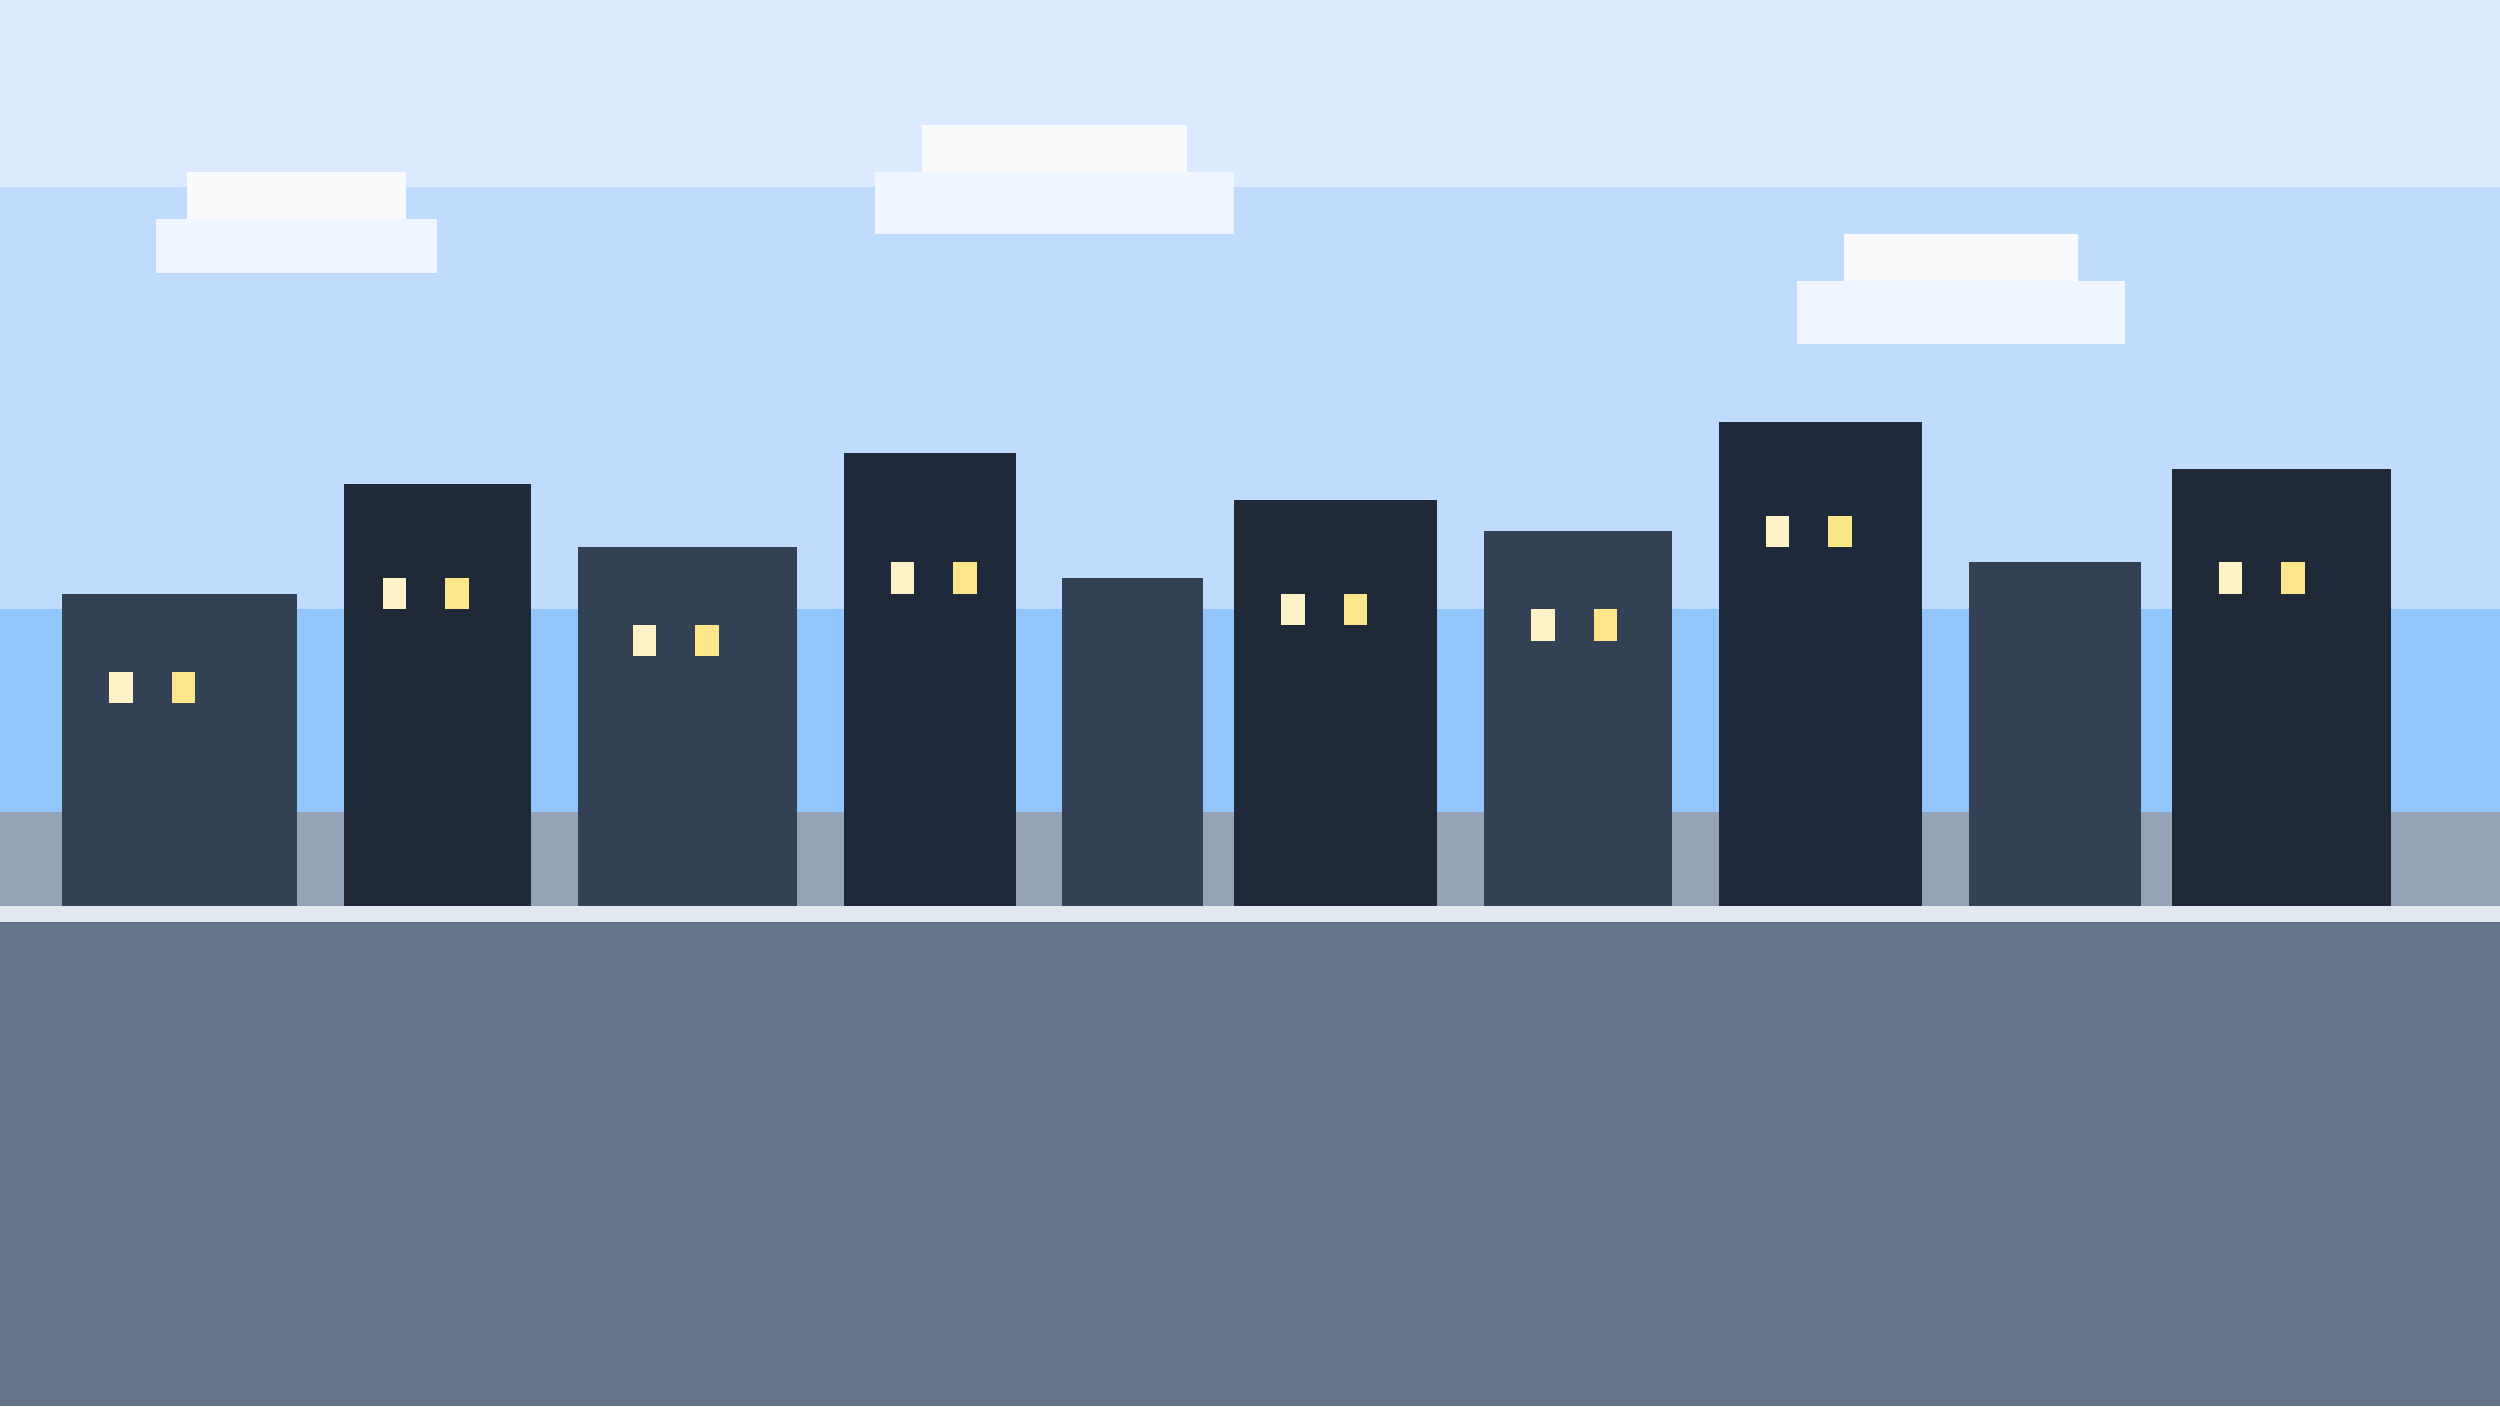
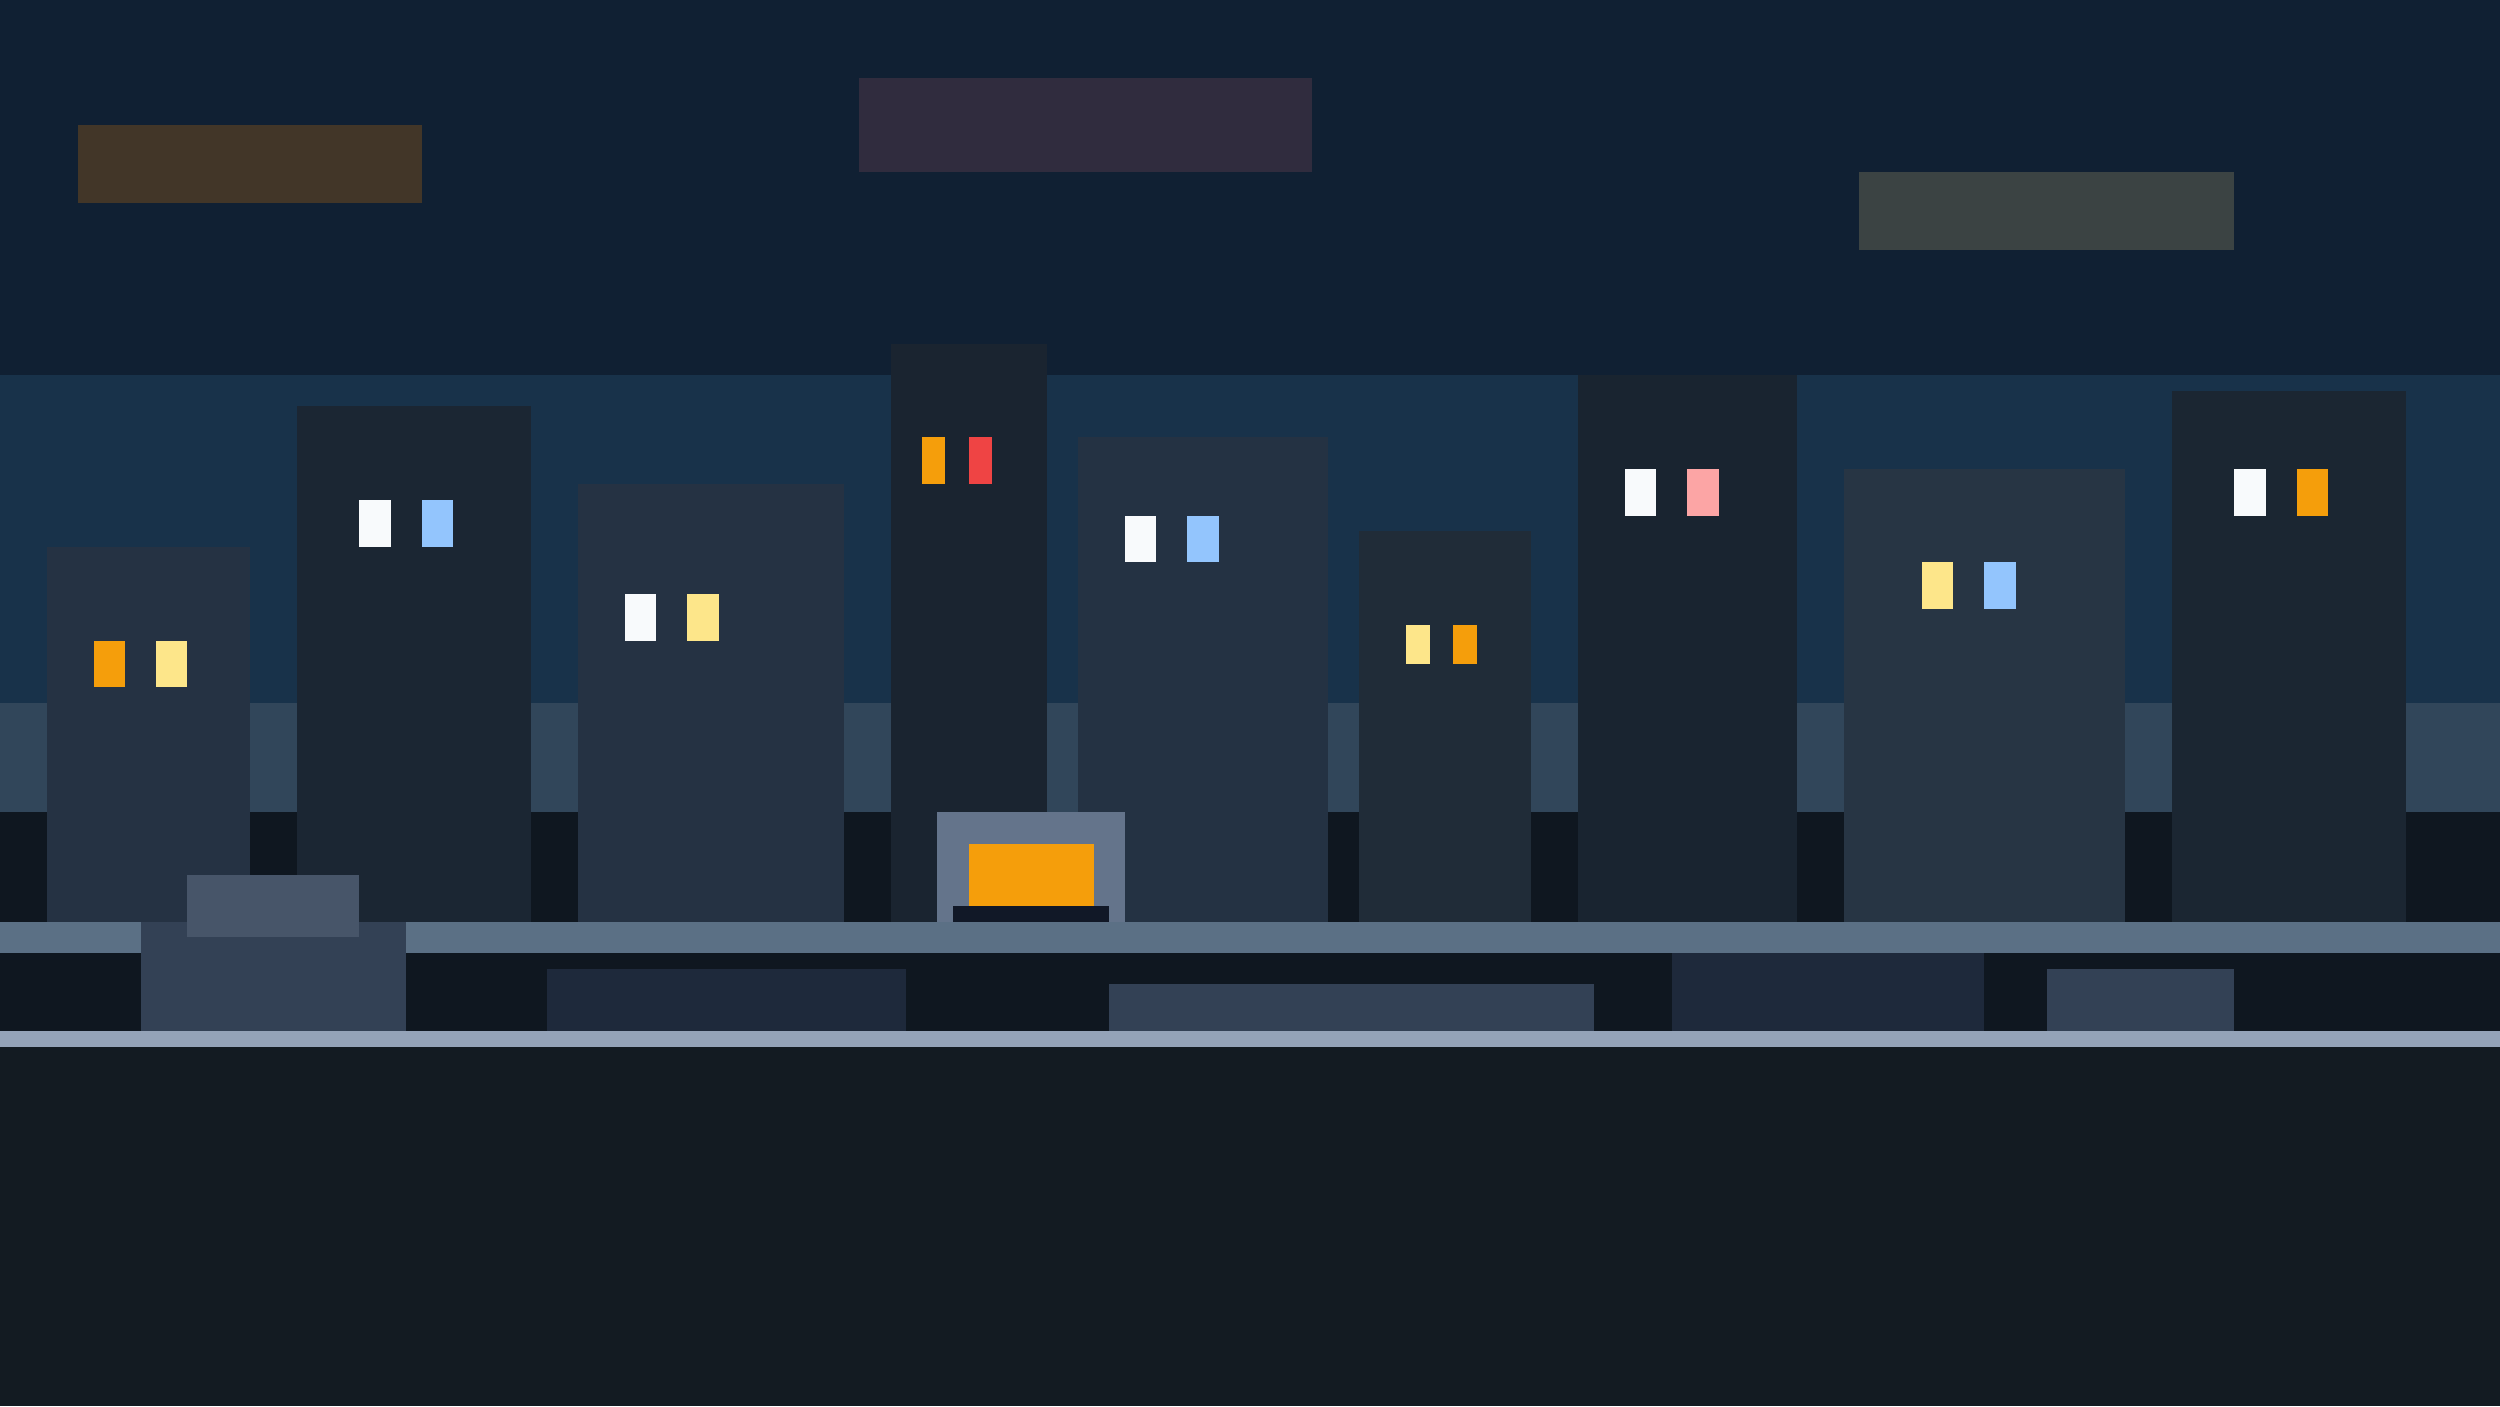
<svg xmlns="http://www.w3.org/2000/svg" width="320" height="180" viewBox="0 0 320 180" shape-rendering="crispEdges">
-   <rect width="320" height="180" fill="#dbeafe" />
-   <rect y="24" width="320" height="54" fill="#bfdbfe" />
-   <rect y="78" width="320" height="40" fill="#93c5fd" />
-   <rect x="24" y="22" width="28" height="6" fill="#f8fafc" />
-   <rect x="20" y="28" width="36" height="7" fill="#eff6ff" />
-   <rect x="118" y="16" width="34" height="6" fill="#f8fafc" />
-   <rect x="112" y="22" width="46" height="8" fill="#eff6ff" />
-   <rect x="236" y="30" width="30" height="6" fill="#f8fafc" />
-   <rect x="230" y="36" width="42" height="8" fill="#eff6ff" />
-   <rect x="0" y="104" width="320" height="14" fill="#94a3b8" />
-   <rect x="0" y="118" width="320" height="62" fill="#64748b" />
-   <rect x="8" y="76" width="30" height="42" fill="#334155" />
-   <rect x="44" y="62" width="24" height="56" fill="#1f2937" />
-   <rect x="74" y="70" width="28" height="48" fill="#334155" />
-   <rect x="108" y="58" width="22" height="60" fill="#1e293b" />
-   <rect x="136" y="74" width="18" height="44" fill="#334155" />
-   <rect x="158" y="64" width="26" height="54" fill="#1f2937" />
-   <rect x="190" y="68" width="24" height="50" fill="#334155" />
-   <rect x="220" y="54" width="26" height="64" fill="#1e293b" />
-   <rect x="252" y="72" width="22" height="46" fill="#334155" />
-   <rect x="278" y="60" width="28" height="58" fill="#1f2937" />
-   <rect x="14" y="86" width="3" height="4" fill="#fef3c7" />
-   <rect x="22" y="86" width="3" height="4" fill="#fde68a" />
-   <rect x="49" y="74" width="3" height="4" fill="#fef3c7" />
-   <rect x="57" y="74" width="3" height="4" fill="#fde68a" />
-   <rect x="81" y="80" width="3" height="4" fill="#fef3c7" />
-   <rect x="89" y="80" width="3" height="4" fill="#fde68a" />
-   <rect x="114" y="72" width="3" height="4" fill="#fef3c7" />
-   <rect x="122" y="72" width="3" height="4" fill="#fde68a" />
-   <rect x="164" y="76" width="3" height="4" fill="#fef3c7" />
-   <rect x="172" y="76" width="3" height="4" fill="#fde68a" />
-   <rect x="196" y="78" width="3" height="4" fill="#fef3c7" />
-   <rect x="204" y="78" width="3" height="4" fill="#fde68a" />
-   <rect x="226" y="66" width="3" height="4" fill="#fef3c7" />
-   <rect x="234" y="66" width="3" height="4" fill="#fde68a" />
-   <rect x="284" y="72" width="3" height="4" fill="#fef3c7" />
-   <rect x="292" y="72" width="3" height="4" fill="#fde68a" />
-   <rect x="0" y="116" width="320" height="2" fill="#e2e8f0" />
+   <rect width="320" height="180" fill="#08111d" />
+   <rect y="0" width="320" height="48" fill="#102033" />
+   <rect y="48" width="320" height="42" fill="#18324a" />
+   <rect y="90" width="320" height="30" fill="#31465a" />
+   <rect y="120" width="320" height="60" fill="#1f2c38" />
+   <rect x="10" y="16" width="44" height="10" fill="#d97706" opacity="0.25" />
+   <rect x="110" y="10" width="58" height="12" fill="#fb7185" opacity="0.14" />
+   <rect x="238" y="22" width="48" height="10" fill="#fde68a" opacity="0.18" />
+   <rect x="0" y="104" width="320" height="76" fill="#0f1720" />
+   <rect x="0" y="118" width="320" height="4" fill="#5b7085" />
+   <rect x="6" y="70" width="26" height="48" fill="#253243" />
+   <rect x="38" y="52" width="30" height="66" fill="#1b2633" />
+   <rect x="74" y="62" width="34" height="56" fill="#253243" />
+   <rect x="114" y="44" width="20" height="74" fill="#1a2430" />
+   <rect x="138" y="56" width="32" height="62" fill="#243243" />
+   <rect x="174" y="68" width="22" height="50" fill="#202c38" />
+   <rect x="202" y="48" width="28" height="70" fill="#192430" />
+   <rect x="236" y="60" width="36" height="58" fill="#273544" />
+   <rect x="278" y="50" width="30" height="68" fill="#1b2632" />
+   <rect x="12" y="82" width="4" height="6" fill="#f59e0b" />
+   <rect x="20" y="82" width="4" height="6" fill="#fde68a" />
+   <rect x="46" y="64" width="4" height="6" fill="#f8fafc" />
+   <rect x="54" y="64" width="4" height="6" fill="#93c5fd" />
+   <rect x="80" y="76" width="4" height="6" fill="#f8fafc" />
+   <rect x="88" y="76" width="4" height="6" fill="#fde68a" />
+   <rect x="118" y="56" width="3" height="6" fill="#f59e0b" />
+   <rect x="124" y="56" width="3" height="6" fill="#ef4444" />
+   <rect x="144" y="66" width="4" height="6" fill="#f8fafc" />
+   <rect x="152" y="66" width="4" height="6" fill="#93c5fd" />
+   <rect x="180" y="80" width="3" height="5" fill="#fde68a" />
+   <rect x="186" y="80" width="3" height="5" fill="#f59e0b" />
+   <rect x="208" y="60" width="4" height="6" fill="#f8fafc" />
+   <rect x="216" y="60" width="4" height="6" fill="#fca5a5" />
+   <rect x="246" y="72" width="4" height="6" fill="#fde68a" />
+   <rect x="254" y="72" width="4" height="6" fill="#93c5fd" />
+   <rect x="286" y="60" width="4" height="6" fill="#f8fafc" />
+   <rect x="294" y="60" width="4" height="6" fill="#f59e0b" />
+   <rect x="18" y="118" width="34" height="14" fill="#334155" />
+   <rect x="24" y="112" width="22" height="8" fill="#475569" />
+   <rect x="70" y="124" width="46" height="10" fill="#1e293b" />
+   <rect x="142" y="126" width="62" height="8" fill="#334155" />
+   <rect x="214" y="122" width="40" height="12" fill="#1e293b" />
+   <rect x="262" y="124" width="24" height="10" fill="#334155" />
+   <rect x="120" y="104" width="24" height="14" fill="#64748b" />
+   <rect x="124" y="108" width="16" height="8" fill="#f59e0b" />
+   <rect x="122" y="116" width="20" height="2" fill="#111827" />
+   <rect x="0" y="132" width="320" height="48" fill="#131b22" />
+   <rect x="0" y="132" width="320" height="2" fill="#94a3b8" />
</svg>
